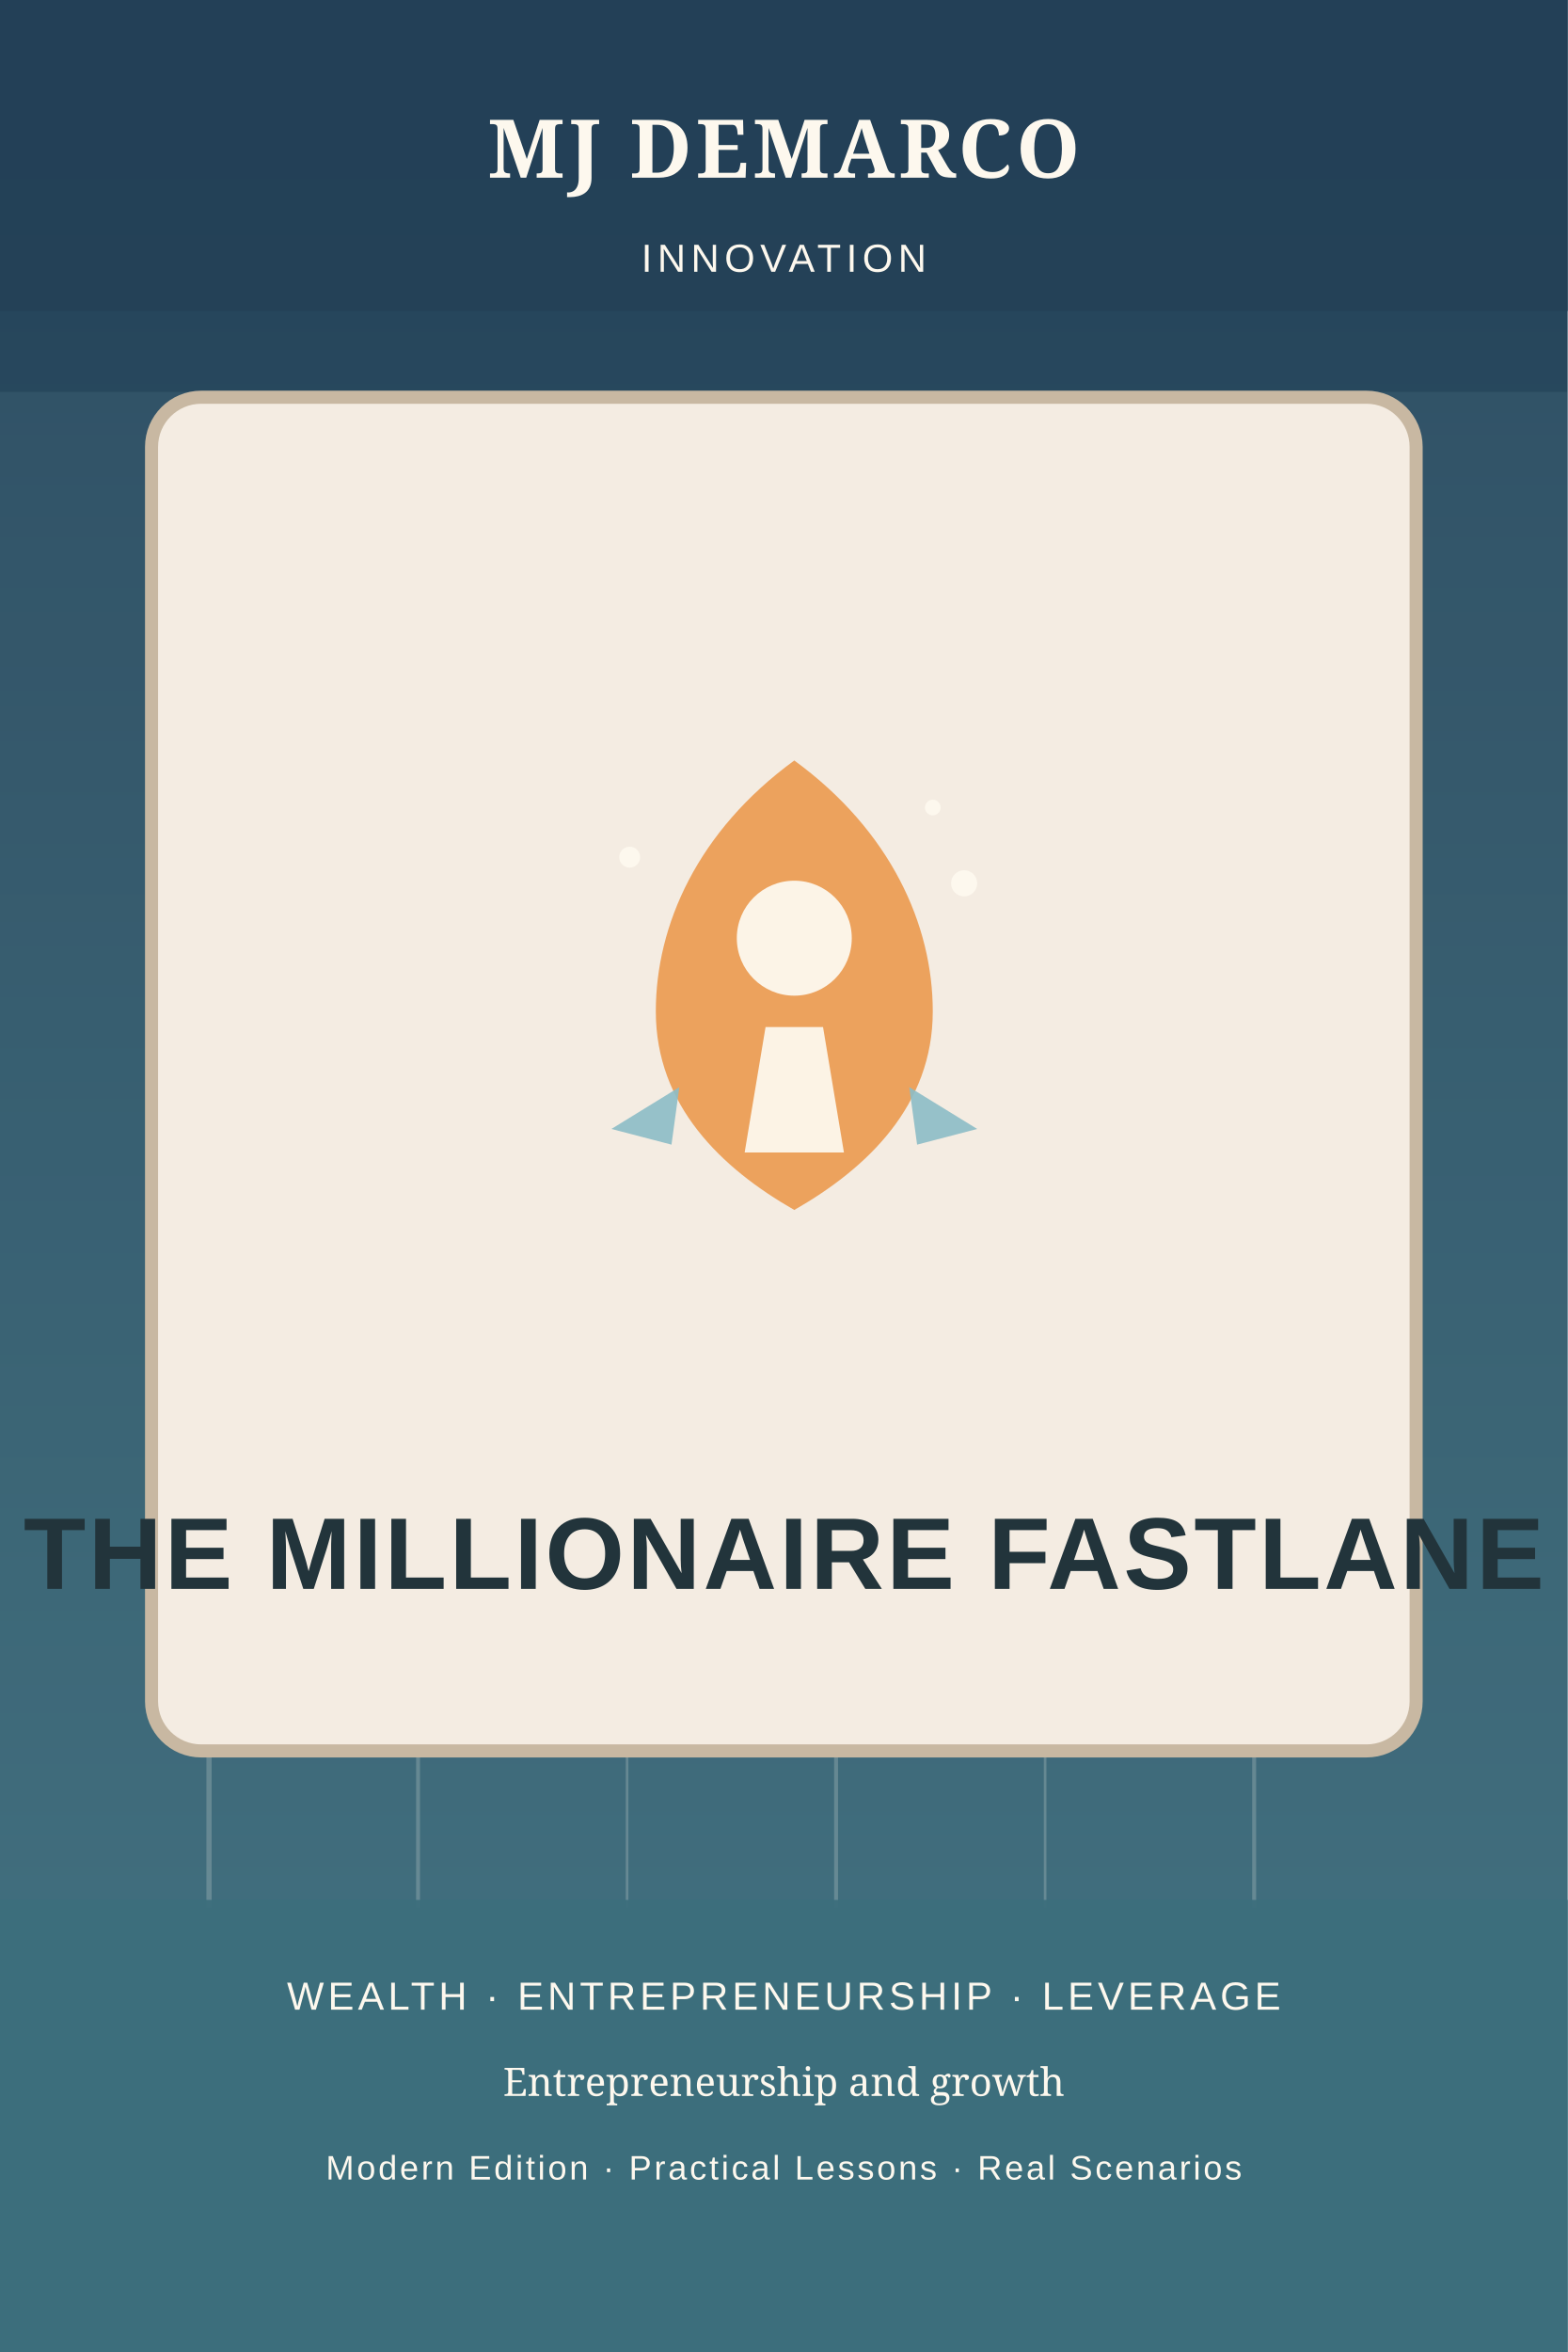
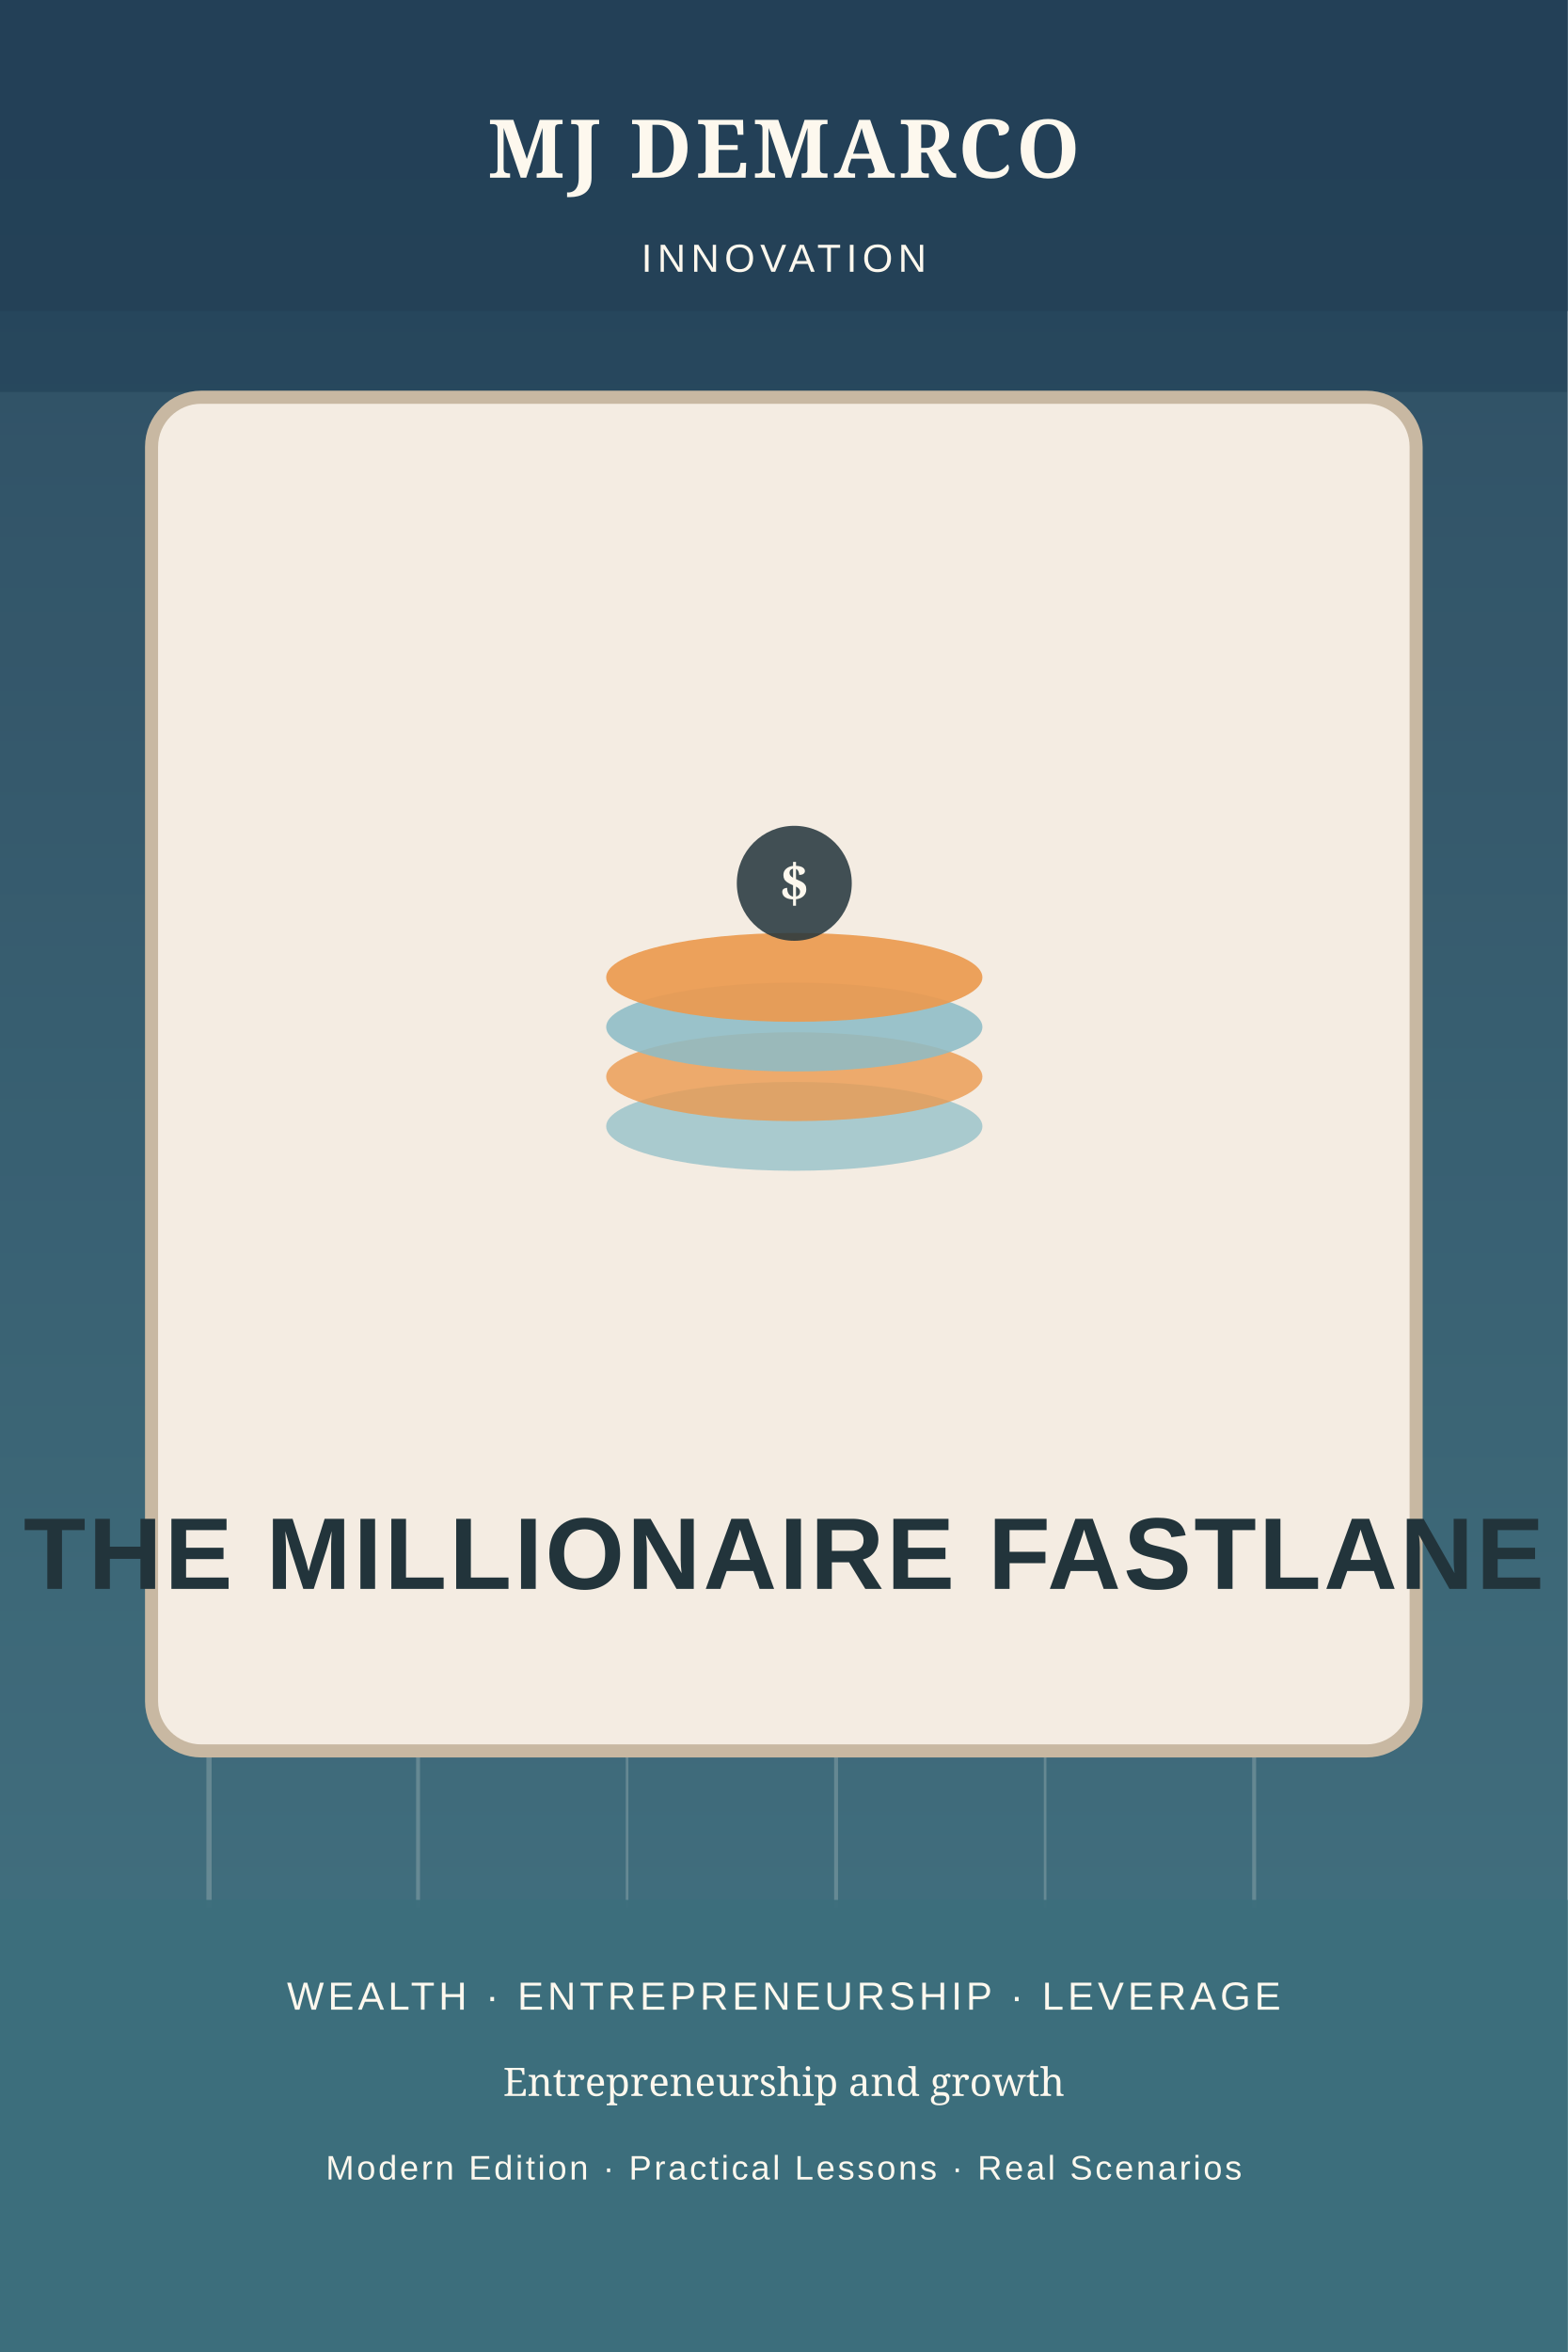
<svg xmlns="http://www.w3.org/2000/svg" width="1200" height="1800" viewBox="0 0 1200 1800" fill="none" role="img" aria-labelledby="title desc">
  <defs>
    <linearGradient id="g802454696" x1="0" y1="0" x2="0" y2="1800" gradientUnits="userSpaceOnUse">
      <stop offset="0%" stop-color="#234057" />
      <stop offset="100%" stop-color="#3C6E7C" />
    </linearGradient>
  </defs>
  <rect width="1200" height="1800" fill="url(#g802454696)" />
  <rect x="0" y="300" width="1200" height="1180" fill="#8CBCC6" opacity="0.1" />
  <g stroke="#FDF8EE" opacity="0.2">
    <line x1="160" y1="320" x2="160" y2="1460" stroke-width="4" />
    <line x1="320" y1="320" x2="320" y2="1460" stroke-width="3" />
    <line x1="480" y1="320" x2="480" y2="1460" stroke-width="2" />
    <line x1="640" y1="320" x2="640" y2="1460" stroke-width="3" />
    <line x1="800" y1="320" x2="800" y2="1460" stroke-width="2" />
    <line x1="960" y1="320" x2="960" y2="1460" stroke-width="3" />
  </g>
  <path d="M140 430 L1060 430" stroke="#EB9A4F" stroke-width="10" opacity="0.22" />
  <path d="M140 1330 L1060 1330" stroke="#EB9A4F" stroke-width="10" opacity="0.2" />
  <rect x="116" y="304" width="968" height="1036" rx="38" fill="#F4ECE2" stroke="#C8B8A2" stroke-width="10" />
-   <g transform="translate(410 562)">
-     <path d="M198 20 C272 74 304 146 304 212 C304 284 254 332 198 364 C142 332 92 284 92 212 C92 146 124 74 198 20 Z" fill="#EB9A4F" opacity="0.9" />
-     <circle cx="198" cy="156" r="44" fill="#FDF8EE" opacity="0.95" />
-     <path d="M176 224 L220 224 L236 320 L160 320 Z" fill="#FDF8EE" opacity="0.94" />
-     <path d="M110 270 L58 302 L104 314 Z" fill="#8CBCC6" opacity="0.9" />
-     <path d="M286 270 L338 302 L292 314 Z" fill="#8CBCC6" opacity="0.9" />
-     <circle cx="72" cy="94" r="8" fill="#FDF8EE" />
-     <circle cx="328" cy="114" r="10" fill="#FDF8EE" />
-     <circle cx="304" cy="56" r="6" fill="#FDF8EE" />
+   <g transform="translate(410 576)">
+     <ellipse cx="198" cy="286" rx="144" ry="34" fill="#8CBCC6" opacity="0.72" />
+     <ellipse cx="198" cy="248" rx="144" ry="34" fill="#EB9A4F" opacity="0.8" />
+     <ellipse cx="198" cy="210" rx="144" ry="34" fill="#8CBCC6" opacity="0.86" />
+     <ellipse cx="198" cy="172" rx="144" ry="34" fill="#EB9A4F" opacity="0.92" />
+     <circle cx="198" cy="100" r="44" fill="#22343B" opacity="0.85" />
+     <text x="198" y="114" text-anchor="middle" fill="#FDF8EE" font-family="Georgia, serif" font-size="40" font-weight="700">$</text>
  </g>
  <rect x="0" y="0" width="1200" height="238" fill="#234057" opacity="0.93" />
  <rect x="0" y="1454" width="1200" height="346" fill="#3C6E7C" opacity="0.95" />
  <text x="600" y="136" text-anchor="middle" fill="#FDF8EE" font-family="Georgia, serif" font-size="62" font-weight="700" letter-spacing="3">MJ DEMARCO</text>
  <text x="600" y="208" text-anchor="middle" fill="#FDF8EE" font-family="'Trebuchet MS', Arial, sans-serif" font-size="30" letter-spacing="4">INNOVATION</text>
  <text x="600" y="1216" text-anchor="middle" fill="#22343B" font-family="'Trebuchet MS', Arial, sans-serif" font-size="78" font-weight="700" letter-spacing="2">THE MILLIONAIRE FASTLANE</text>
  <text x="600" y="1538" text-anchor="middle" fill="#FDF8EE" font-family="'Trebuchet MS', Arial, sans-serif" font-size="30" letter-spacing="3">WEALTH  ·  ENTREPRENEURSHIP  ·  LEVERAGE</text>
  <text x="600" y="1604" text-anchor="middle" fill="#FDF8EE" font-family="Georgia, serif" font-size="30">Entrepreneurship and growth</text>
  <text x="600" y="1668" text-anchor="middle" fill="#FDF8EE" font-family="'Trebuchet MS', Arial, sans-serif" font-size="26" letter-spacing="2">Modern Edition · Practical Lessons · Real Scenarios</text>
</svg>
